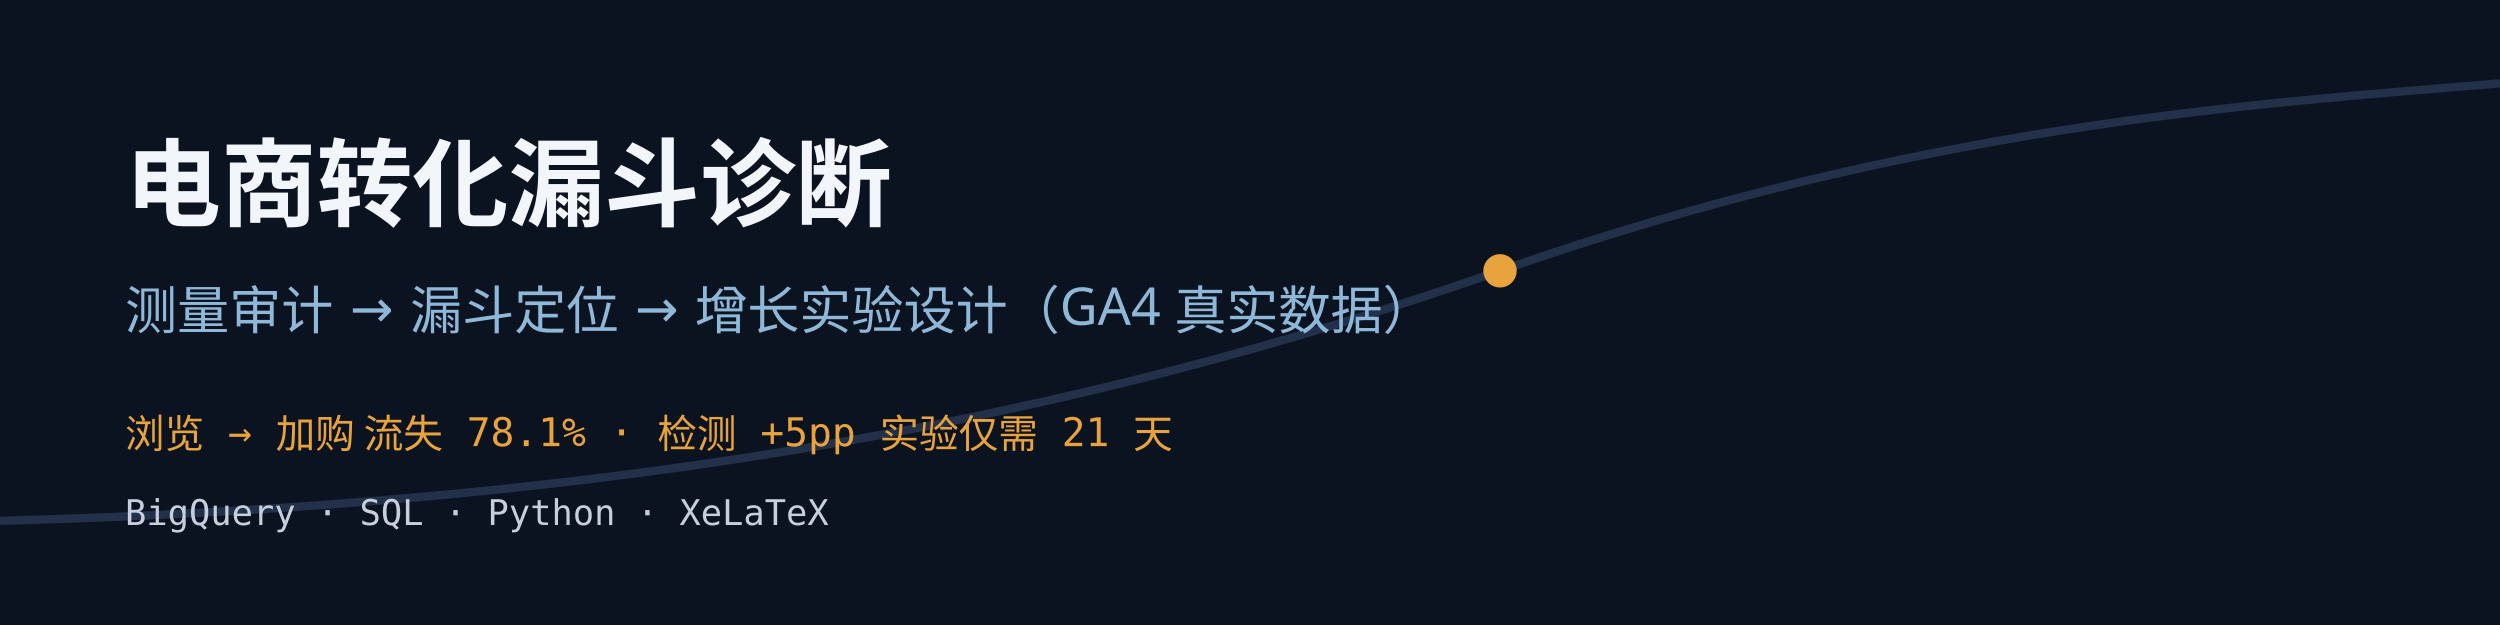
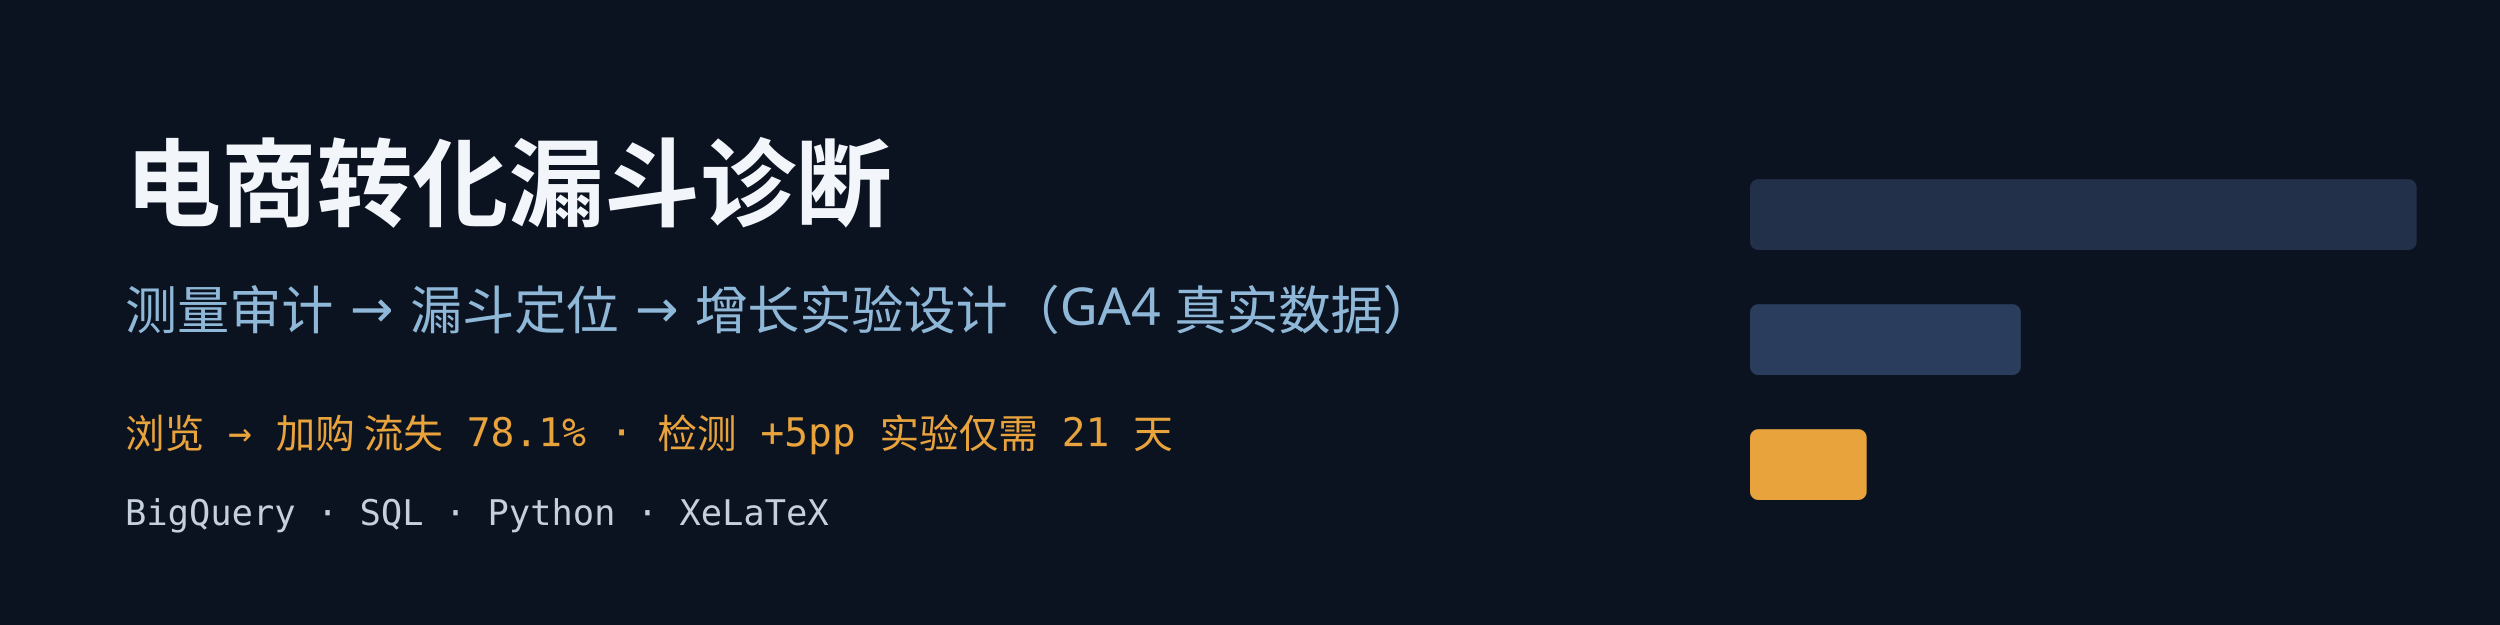
<svg xmlns="http://www.w3.org/2000/svg" width="1200" height="300" font-family="Segoe UI, Microsoft YaHei, PingFang SC, sans-serif">
  <rect width="1200" height="300" fill="#0B1220" />
-   <path d="M0 250 C 300 242, 520 200, 720 130 S 1080 50, 1200 40" stroke="#23304A" stroke-width="4" fill="none" />
-   <circle cx="720" cy="130" r="8" fill="#E8A33D" />
+   <g>
+     <rect x="840" y="86" width="320" height="34" rx="4" fill="#23304A" />
+     <rect x="840" y="146" width="130" height="34" rx="4" fill="#2A3D5C" />
+     <rect x="840" y="206" width="56" height="34" rx="4" fill="#E8A33D" />
+   </g>
  <text x="60" y="105" fill="#F2F5F9" font-size="46" font-weight="bold">电商转化漏斗诊断</text>
  <text x="60" y="158" fill="#8FB8D8" font-size="25">测量审计 → 漏斗定位 → 增长实验设计（GA4 真实数据）</text>
  <text x="60" y="215" fill="#E8A33D" font-size="19" font-family="Cascadia Code, Consolas, monospace">浏览 → 加购 流失 78.1% · 检测 +5pp 实验仅需 21 天</text>
  <text x="60" y="252" fill="#C6CFDC" font-size="17" font-family="Cascadia Code, Consolas, monospace">BigQuery · SQL · Python · XeLaTeX</text>
</svg>
